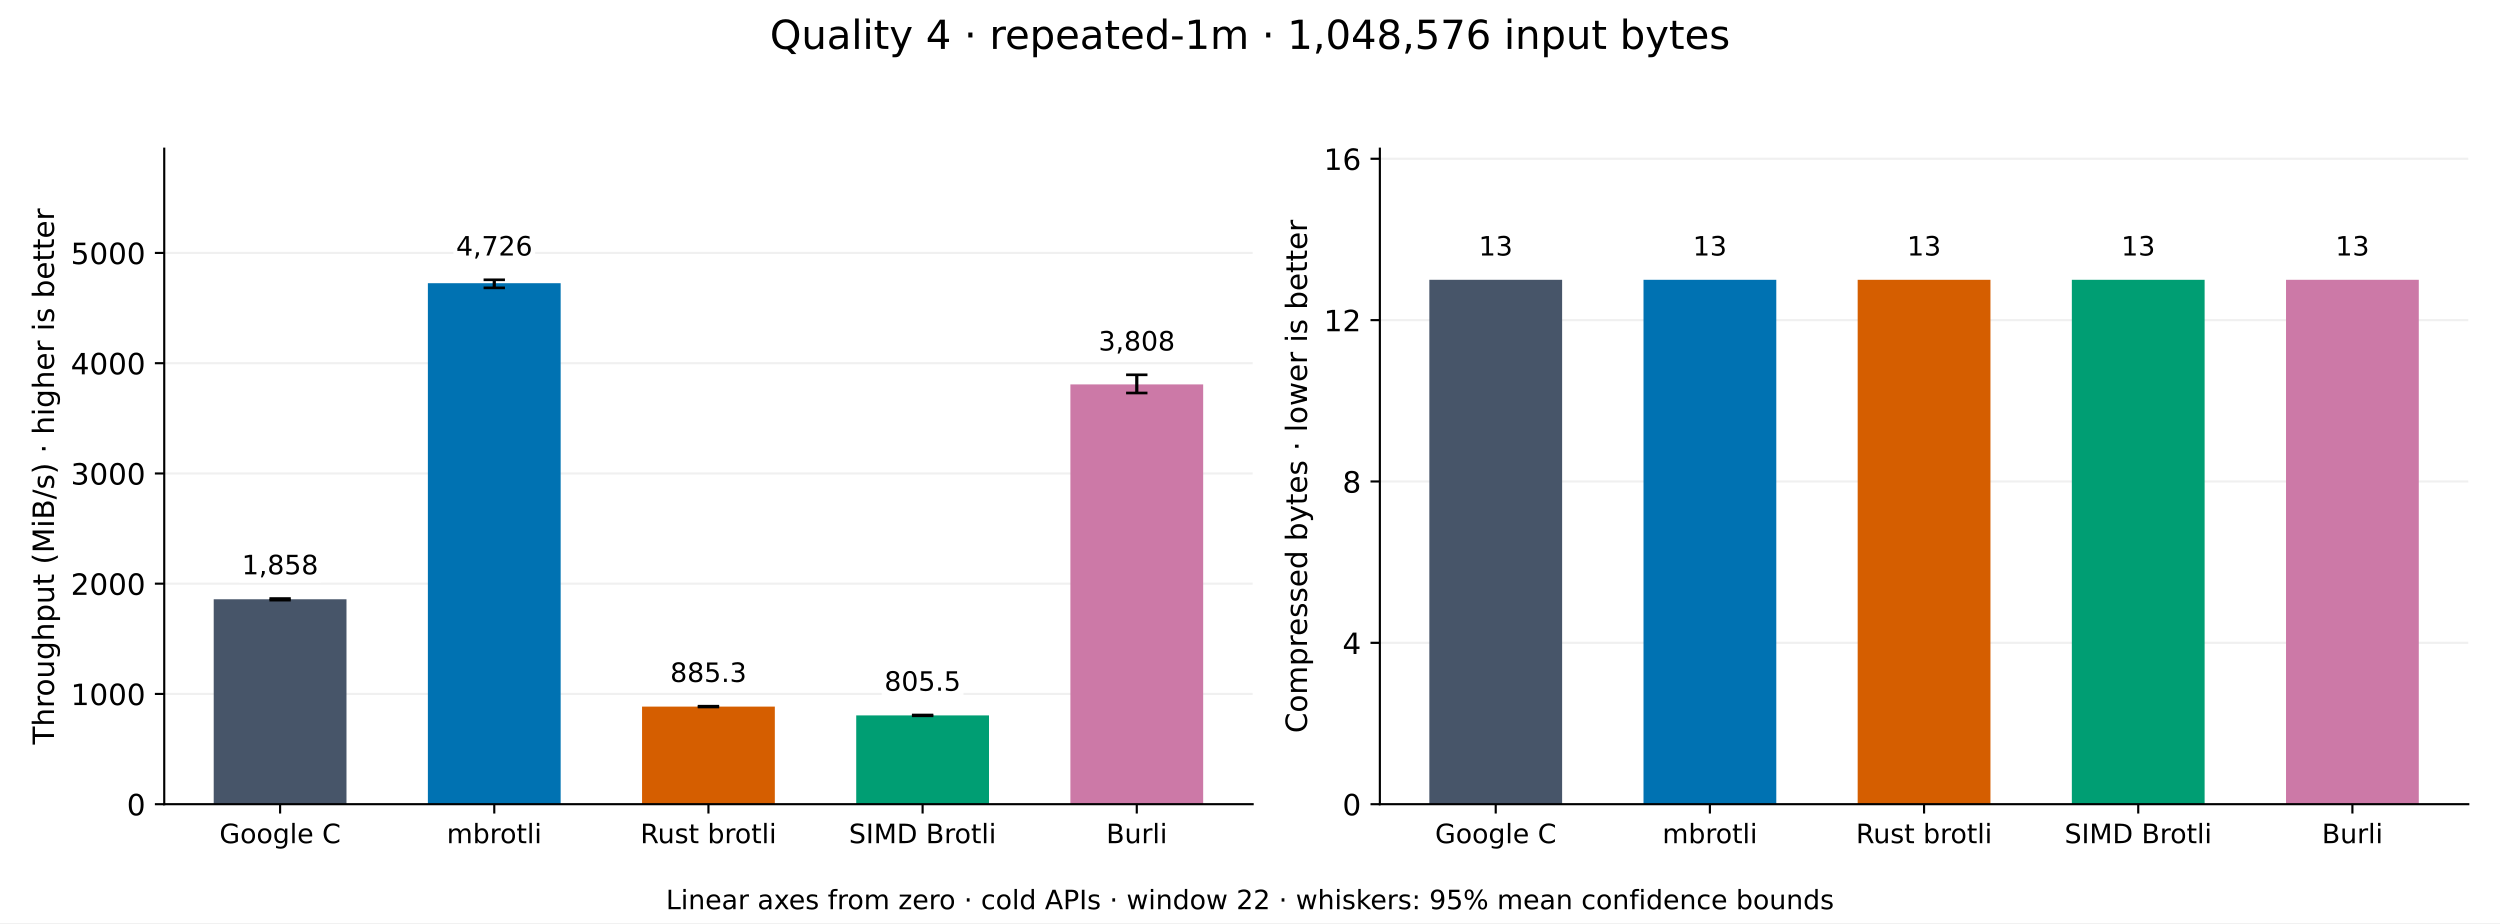
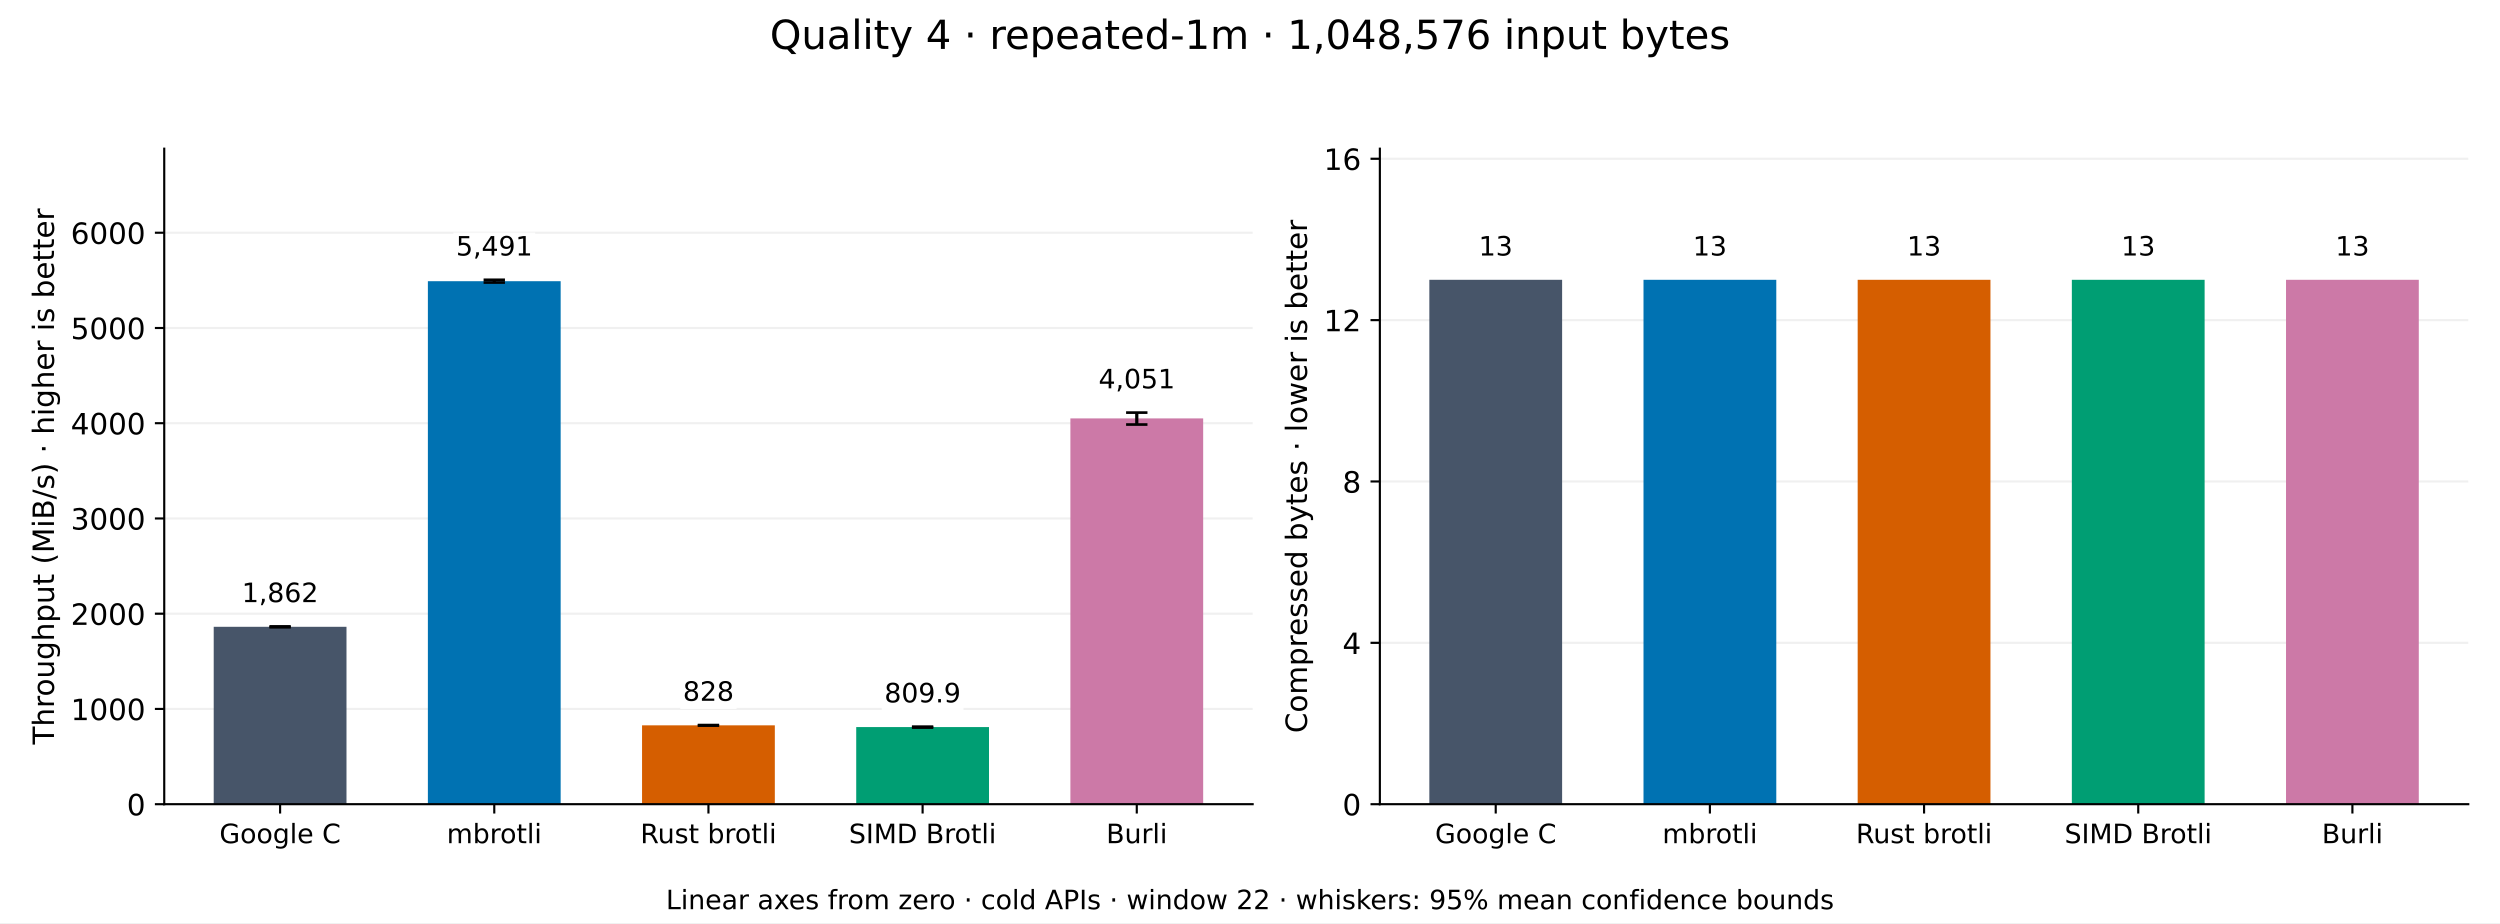
<svg xmlns="http://www.w3.org/2000/svg" xmlns:xlink="http://www.w3.org/1999/xlink" width="936pt" height="345.6pt" viewBox="0 0 936 345.6" version="1.1">
  <defs>
    <style type="text/css">*{stroke-linejoin: round; stroke-linecap: butt}</style>
  </defs>
  <g id="figure_1">
    <g id="patch_1">
      <path d="M 0 345.6 L 936 345.6 L 936 0 L 0 0 z " style="fill: #ffffff" />
    </g>
    <g id="axes_1">
      <g id="patch_2">
        <path d="M 61.49 301.088 L 468.99 301.088 L 468.99 55.666 L 61.49 55.666 z " style="fill: #ffffff" />
      </g>
      <g id="matplotlib.axis_1">
        <g id="xtick_1">
          <g id="line2d_1">
            <defs>
              <path id="m3d63aaa0ea" d="M 0 0 L 0 3.5 " style="stroke: #000000; stroke-width: 0.8" />
            </defs>
            <g>
              <use xlink:href="#m3d63aaa0ea" x="104.87" y="301.088" style="stroke: #000000; stroke-width: 0.8" />
            </g>
          </g>
          <g id="text_1">
            <text style="font-size: 10px; font-family: 'DejaVu Sans', 'Bitstream Vera Sans', 'Computer Modern Sans Serif', 'Lucida Grande', 'Verdana', 'Geneva', 'Lucid', 'Arial', 'Helvetica', 'Avant Garde', sans-serif; text-anchor: middle" x="104.87" y="315.686" transform="rotate(-0 104.8701 315.6864)">Google C</text>
          </g>
        </g>
        <g id="xtick_2">
          <g id="line2d_2">
            <g>
              <use xlink:href="#m3d63aaa0ea" x="185.055" y="301.088" style="stroke: #000000; stroke-width: 0.8" />
            </g>
          </g>
          <g id="text_2">
            <text style="font-size: 10px; font-family: 'DejaVu Sans', 'Bitstream Vera Sans', 'Computer Modern Sans Serif', 'Lucida Grande', 'Verdana', 'Geneva', 'Lucid', 'Arial', 'Helvetica', 'Avant Garde', sans-serif; text-anchor: middle" x="185.055" y="315.686" transform="rotate(-0 185.055 315.6864)">mbrotli</text>
          </g>
        </g>
        <g id="xtick_3">
          <g id="line2d_3">
            <g>
              <use xlink:href="#m3d63aaa0ea" x="265.24" y="301.088" style="stroke: #000000; stroke-width: 0.8" />
            </g>
          </g>
          <g id="text_3">
            <text style="font-size: 10px; font-family: 'DejaVu Sans', 'Bitstream Vera Sans', 'Computer Modern Sans Serif', 'Lucida Grande', 'Verdana', 'Geneva', 'Lucid', 'Arial', 'Helvetica', 'Avant Garde', sans-serif; text-anchor: middle" x="265.24" y="315.686" transform="rotate(-0 265.24 315.6864)">Rust brotli</text>
          </g>
        </g>
        <g id="xtick_4">
          <g id="line2d_4">
            <g>
              <use xlink:href="#m3d63aaa0ea" x="345.425" y="301.088" style="stroke: #000000; stroke-width: 0.8" />
            </g>
          </g>
          <g id="text_4">
            <text style="font-size: 10px; font-family: 'DejaVu Sans', 'Bitstream Vera Sans', 'Computer Modern Sans Serif', 'Lucida Grande', 'Verdana', 'Geneva', 'Lucid', 'Arial', 'Helvetica', 'Avant Garde', sans-serif; text-anchor: middle" x="345.425" y="315.686" transform="rotate(-0 345.425 315.6864)">SIMD Brotli</text>
          </g>
        </g>
        <g id="xtick_5">
          <g id="line2d_5">
            <g>
              <use xlink:href="#m3d63aaa0ea" x="425.61" y="301.088" style="stroke: #000000; stroke-width: 0.8" />
            </g>
          </g>
          <g id="text_5">
            <text style="font-size: 10px; font-family: 'DejaVu Sans', 'Bitstream Vera Sans', 'Computer Modern Sans Serif', 'Lucida Grande', 'Verdana', 'Geneva', 'Lucid', 'Arial', 'Helvetica', 'Avant Garde', sans-serif; text-anchor: middle" x="425.61" y="315.686" transform="rotate(-0 425.6099 315.6864)">Burli</text>
          </g>
        </g>
      </g>
      <g id="matplotlib.axis_2">
        <g id="ytick_1">
          <g id="line2d_6">
            <path d="M 61.49 301.088 L 468.99 301.088 " clip-path="url(#p4197ad3526)" style="fill: none; stroke: #b0b0b0; stroke-opacity: 0.18; stroke-width: 0.8; stroke-linecap: square" />
          </g>
          <g id="line2d_7">
            <defs>
              <path id="mb6c034703b" d="M 0 0 L -3.5 0 " style="stroke: #000000; stroke-width: 0.8" />
            </defs>
            <g>
              <use xlink:href="#mb6c034703b" x="61.49" y="301.088" style="stroke: #000000; stroke-width: 0.8" />
            </g>
          </g>
          <g id="text_6">
            <text style="font-size: 11px; font-family: 'DejaVu Sans', 'Bitstream Vera Sans', 'Computer Modern Sans Serif', 'Lucida Grande', 'Verdana', 'Geneva', 'Lucid', 'Arial', 'Helvetica', 'Avant Garde', sans-serif; text-anchor: end" x="54.49" y="305.267" transform="rotate(-0 54.49 305.2671)">0</text>
          </g>
        </g>
        <g id="ytick_2">
          <g id="line2d_8">
-             <path d="M 61.49 259.811 L 468.99 259.811 " clip-path="url(#p4197ad3526)" style="fill: none; stroke: #b0b0b0; stroke-opacity: 0.18; stroke-width: 0.8; stroke-linecap: square" />
+             <path d="M 61.49 265.429 L 468.99 265.429 " clip-path="url(#p4197ad3526)" style="fill: none; stroke: #b0b0b0; stroke-opacity: 0.18; stroke-width: 0.8; stroke-linecap: square" />
          </g>
          <g id="line2d_9">
            <g>
-               <use xlink:href="#mb6c034703b" x="61.49" y="259.811" style="stroke: #000000; stroke-width: 0.8" />
+               <use xlink:href="#mb6c034703b" x="61.49" y="265.429" style="stroke: #000000; stroke-width: 0.8" />
            </g>
          </g>
          <g id="text_7">
-             <text style="font-size: 11px; font-family: 'DejaVu Sans', 'Bitstream Vera Sans', 'Computer Modern Sans Serif', 'Lucida Grande', 'Verdana', 'Geneva', 'Lucid', 'Arial', 'Helvetica', 'Avant Garde', sans-serif; text-anchor: end" x="54.49" y="263.99" transform="rotate(-0 54.49 263.9903)">1000</text>
+             <text style="font-size: 11px; font-family: 'DejaVu Sans', 'Bitstream Vera Sans', 'Computer Modern Sans Serif', 'Lucida Grande', 'Verdana', 'Geneva', 'Lucid', 'Arial', 'Helvetica', 'Avant Garde', sans-serif; text-anchor: end" x="54.49" y="269.609" transform="rotate(-0 54.49 269.6085)">1000</text>
          </g>
        </g>
        <g id="ytick_3">
          <g id="line2d_10">
-             <path d="M 61.49 218.534 L 468.99 218.534 " clip-path="url(#p4197ad3526)" style="fill: none; stroke: #b0b0b0; stroke-opacity: 0.18; stroke-width: 0.8; stroke-linecap: square" />
+             <path d="M 61.49 229.771 L 468.99 229.771 " clip-path="url(#p4197ad3526)" style="fill: none; stroke: #b0b0b0; stroke-opacity: 0.18; stroke-width: 0.8; stroke-linecap: square" />
          </g>
          <g id="line2d_11">
            <g>
-               <use xlink:href="#mb6c034703b" x="61.49" y="218.534" style="stroke: #000000; stroke-width: 0.8" />
+               <use xlink:href="#mb6c034703b" x="61.49" y="229.771" style="stroke: #000000; stroke-width: 0.8" />
            </g>
          </g>
          <g id="text_8">
-             <text style="font-size: 11px; font-family: 'DejaVu Sans', 'Bitstream Vera Sans', 'Computer Modern Sans Serif', 'Lucida Grande', 'Verdana', 'Geneva', 'Lucid', 'Arial', 'Helvetica', 'Avant Garde', sans-serif; text-anchor: end" x="54.49" y="222.713" transform="rotate(-0 54.49 222.7134)">2000</text>
+             <text style="font-size: 11px; font-family: 'DejaVu Sans', 'Bitstream Vera Sans', 'Computer Modern Sans Serif', 'Lucida Grande', 'Verdana', 'Geneva', 'Lucid', 'Arial', 'Helvetica', 'Avant Garde', sans-serif; text-anchor: end" x="54.49" y="233.95" transform="rotate(-0 54.49 233.9499)">2000</text>
          </g>
        </g>
        <g id="ytick_4">
          <g id="line2d_12">
-             <path d="M 61.49 177.257 L 468.99 177.257 " clip-path="url(#p4197ad3526)" style="fill: none; stroke: #b0b0b0; stroke-opacity: 0.18; stroke-width: 0.8; stroke-linecap: square" />
+             <path d="M 61.49 194.112 L 468.99 194.112 " clip-path="url(#p4197ad3526)" style="fill: none; stroke: #b0b0b0; stroke-opacity: 0.18; stroke-width: 0.8; stroke-linecap: square" />
          </g>
          <g id="line2d_13">
            <g>
-               <use xlink:href="#mb6c034703b" x="61.49" y="177.257" style="stroke: #000000; stroke-width: 0.8" />
+               <use xlink:href="#mb6c034703b" x="61.49" y="194.112" style="stroke: #000000; stroke-width: 0.8" />
            </g>
          </g>
          <g id="text_9">
-             <text style="font-size: 11px; font-family: 'DejaVu Sans', 'Bitstream Vera Sans', 'Computer Modern Sans Serif', 'Lucida Grande', 'Verdana', 'Geneva', 'Lucid', 'Arial', 'Helvetica', 'Avant Garde', sans-serif; text-anchor: end" x="54.49" y="181.437" transform="rotate(-0 54.49 181.4365)">3000</text>
+             <text style="font-size: 11px; font-family: 'DejaVu Sans', 'Bitstream Vera Sans', 'Computer Modern Sans Serif', 'Lucida Grande', 'Verdana', 'Geneva', 'Lucid', 'Arial', 'Helvetica', 'Avant Garde', sans-serif; text-anchor: end" x="54.49" y="198.291" transform="rotate(-0 54.49 198.2912)">3000</text>
          </g>
        </g>
        <g id="ytick_5">
          <g id="line2d_14">
-             <path d="M 61.49 135.98 L 468.99 135.98 " clip-path="url(#p4197ad3526)" style="fill: none; stroke: #b0b0b0; stroke-opacity: 0.18; stroke-width: 0.8; stroke-linecap: square" />
+             <path d="M 61.49 158.453 L 468.99 158.453 " clip-path="url(#p4197ad3526)" style="fill: none; stroke: #b0b0b0; stroke-opacity: 0.18; stroke-width: 0.8; stroke-linecap: square" />
          </g>
          <g id="line2d_15">
            <g>
-               <use xlink:href="#mb6c034703b" x="61.49" y="135.98" style="stroke: #000000; stroke-width: 0.8" />
+               <use xlink:href="#mb6c034703b" x="61.49" y="158.453" style="stroke: #000000; stroke-width: 0.8" />
            </g>
          </g>
          <g id="text_10">
-             <text style="font-size: 11px; font-family: 'DejaVu Sans', 'Bitstream Vera Sans', 'Computer Modern Sans Serif', 'Lucida Grande', 'Verdana', 'Geneva', 'Lucid', 'Arial', 'Helvetica', 'Avant Garde', sans-serif; text-anchor: end" x="54.49" y="140.16" transform="rotate(-0 54.49 140.1596)">4000</text>
+             <text style="font-size: 11px; font-family: 'DejaVu Sans', 'Bitstream Vera Sans', 'Computer Modern Sans Serif', 'Lucida Grande', 'Verdana', 'Geneva', 'Lucid', 'Arial', 'Helvetica', 'Avant Garde', sans-serif; text-anchor: end" x="54.49" y="162.633" transform="rotate(-0 54.49 162.6326)">4000</text>
          </g>
        </g>
        <g id="ytick_6">
          <g id="line2d_16">
-             <path d="M 61.49 94.704 L 468.99 94.704 " clip-path="url(#p4197ad3526)" style="fill: none; stroke: #b0b0b0; stroke-opacity: 0.18; stroke-width: 0.8; stroke-linecap: square" />
+             <path d="M 61.49 122.795 L 468.99 122.795 " clip-path="url(#p4197ad3526)" style="fill: none; stroke: #b0b0b0; stroke-opacity: 0.18; stroke-width: 0.8; stroke-linecap: square" />
          </g>
          <g id="line2d_17">
            <g>
-               <use xlink:href="#mb6c034703b" x="61.49" y="94.704" style="stroke: #000000; stroke-width: 0.8" />
+               <use xlink:href="#mb6c034703b" x="61.49" y="122.795" style="stroke: #000000; stroke-width: 0.8" />
            </g>
          </g>
          <g id="text_11">
-             <text style="font-size: 11px; font-family: 'DejaVu Sans', 'Bitstream Vera Sans', 'Computer Modern Sans Serif', 'Lucida Grande', 'Verdana', 'Geneva', 'Lucid', 'Arial', 'Helvetica', 'Avant Garde', sans-serif; text-anchor: end" x="54.49" y="98.883" transform="rotate(-0 54.49 98.88276)">5000</text>
-           </g>
-         </g>
-         <g id="text_12">
+             <text style="font-size: 11px; font-family: 'DejaVu Sans', 'Bitstream Vera Sans', 'Computer Modern Sans Serif', 'Lucida Grande', 'Verdana', 'Geneva', 'Lucid', 'Arial', 'Helvetica', 'Avant Garde', sans-serif; text-anchor: end" x="54.49" y="126.974" transform="rotate(-0 54.49 126.974)">5000</text>
+           </g>
+         </g>
+         <g id="ytick_7">
+           <g id="line2d_18">
+             <path d="M 61.49 87.136 L 468.99 87.136 " clip-path="url(#p4197ad3526)" style="fill: none; stroke: #b0b0b0; stroke-opacity: 0.18; stroke-width: 0.8; stroke-linecap: square" />
+           </g>
+           <g id="line2d_19">
+             <g>
+               <use xlink:href="#mb6c034703b" x="61.49" y="87.136" style="stroke: #000000; stroke-width: 0.8" />
+             </g>
+           </g>
+           <g id="text_12">
+             <text style="font-size: 11px; font-family: 'DejaVu Sans', 'Bitstream Vera Sans', 'Computer Modern Sans Serif', 'Lucida Grande', 'Verdana', 'Geneva', 'Lucid', 'Arial', 'Helvetica', 'Avant Garde', sans-serif; text-anchor: end" x="54.49" y="91.315" transform="rotate(-0 54.49 91.31533)">6000</text>
+           </g>
+         </g>
+         <g id="text_13">
          <text style="font-size: 11px; font-family: 'DejaVu Sans', 'Bitstream Vera Sans', 'Computer Modern Sans Serif', 'Lucida Grande', 'Verdana', 'Geneva', 'Lucid', 'Arial', 'Helvetica', 'Avant Garde', sans-serif; text-anchor: middle" x="20.207" y="178.377" transform="rotate(-90 20.20734 178.377)">Throughput (MiB/s) · higher is better</text>
        </g>
      </g>
      <g id="patch_3">
-         <path d="M 80.013 301.088 L 129.727 301.088 L 129.727 224.376 L 80.013 224.376 z " clip-path="url(#p4197ad3526)" style="fill: #475569" />
+         <path d="M 80.013 301.088 L 129.727 301.088 L 129.727 234.675 L 80.013 234.675 z " clip-path="url(#p4197ad3526)" style="fill: #475569" />
      </g>
      <g id="patch_4">
-         <path d="M 160.198 301.088 L 209.912 301.088 L 209.912 106.02 L 160.198 106.02 z " clip-path="url(#p4197ad3526)" style="fill: #0072b2" />
+         <path d="M 160.198 301.088 L 209.912 301.088 L 209.912 105.28 L 160.198 105.28 z " clip-path="url(#p4197ad3526)" style="fill: #0072b2" />
      </g>
      <g id="patch_5">
-         <path d="M 240.383 301.088 L 290.097 301.088 L 290.097 264.548 L 240.383 264.548 z " clip-path="url(#p4197ad3526)" style="fill: #d55e00" />
+         <path d="M 240.383 301.088 L 290.097 301.088 L 290.097 271.562 L 240.383 271.562 z " clip-path="url(#p4197ad3526)" style="fill: #d55e00" />
      </g>
      <g id="patch_6">
-         <path d="M 320.568 301.088 L 370.282 301.088 L 370.282 267.838 L 320.568 267.838 z " clip-path="url(#p4197ad3526)" style="fill: #009e73" />
+         <path d="M 320.568 301.088 L 370.282 301.088 L 370.282 272.208 L 320.568 272.208 z " clip-path="url(#p4197ad3526)" style="fill: #009e73" />
      </g>
      <g id="patch_7">
-         <path d="M 400.753 301.088 L 450.467 301.088 L 450.467 143.912 L 400.753 143.912 z " clip-path="url(#p4197ad3526)" style="fill: #cc79a7" />
+         <path d="M 400.753 301.088 L 450.467 301.088 L 450.467 156.641 L 400.753 156.641 z " clip-path="url(#p4197ad3526)" style="fill: #cc79a7" />
      </g>
      <g id="LineCollection_1">
-         <path d="M 104.87 224.687 L 104.87 224.1 " clip-path="url(#p4197ad3526)" style="fill: none; stroke: #000000; stroke-width: 1.2" />
-         <path d="M 185.055 107.774 L 185.055 104.75 " clip-path="url(#p4197ad3526)" style="fill: none; stroke: #000000; stroke-width: 1.2" />
-         <path d="M 265.24 264.707 L 265.24 264.405 " clip-path="url(#p4197ad3526)" style="fill: none; stroke: #000000; stroke-width: 1.2" />
-         <path d="M 345.425 267.987 L 345.425 267.698 " clip-path="url(#p4197ad3526)" style="fill: none; stroke: #000000; stroke-width: 1.2" />
-         <path d="M 425.61 147.131 L 425.61 140.314 " clip-path="url(#p4197ad3526)" style="fill: none; stroke: #000000; stroke-width: 1.2" />
-       </g>
-       <g id="line2d_18">
+         <path d="M 104.87 234.838 L 104.87 234.516 " clip-path="url(#p4197ad3526)" style="fill: none; stroke: #000000; stroke-width: 1.2" />
+         <path d="M 185.055 105.77 L 185.055 104.75 " clip-path="url(#p4197ad3526)" style="fill: none; stroke: #000000; stroke-width: 1.2" />
+         <path d="M 265.24 271.655 L 265.24 271.459 " clip-path="url(#p4197ad3526)" style="fill: none; stroke: #000000; stroke-width: 1.2" />
+         <path d="M 345.425 272.406 L 345.425 272.057 " clip-path="url(#p4197ad3526)" style="fill: none; stroke: #000000; stroke-width: 1.2" />
+         <path d="M 425.61 158.951 L 425.61 154.484 " clip-path="url(#p4197ad3526)" style="fill: none; stroke: #000000; stroke-width: 1.2" />
+       </g>
+       <g id="line2d_20">
        <defs>
          <path id="ma4d3aa00d3" d="M 4 0 L -4 -0 " style="stroke: #000000" />
        </defs>
        <g clip-path="url(#p4197ad3526)">
-           <use xlink:href="#ma4d3aa00d3" x="104.87" y="224.687" style="fill: #1f77b4; stroke: #000000" />
-           <use xlink:href="#ma4d3aa00d3" x="185.055" y="107.774" style="fill: #1f77b4; stroke: #000000" />
-           <use xlink:href="#ma4d3aa00d3" x="265.24" y="264.707" style="fill: #1f77b4; stroke: #000000" />
-           <use xlink:href="#ma4d3aa00d3" x="345.425" y="267.987" style="fill: #1f77b4; stroke: #000000" />
-           <use xlink:href="#ma4d3aa00d3" x="425.61" y="147.131" style="fill: #1f77b4; stroke: #000000" />
-         </g>
-       </g>
-       <g id="line2d_19">
+           <use xlink:href="#ma4d3aa00d3" x="104.87" y="234.838" style="fill: #1f77b4; stroke: #000000" />
+           <use xlink:href="#ma4d3aa00d3" x="185.055" y="105.77" style="fill: #1f77b4; stroke: #000000" />
+           <use xlink:href="#ma4d3aa00d3" x="265.24" y="271.655" style="fill: #1f77b4; stroke: #000000" />
+           <use xlink:href="#ma4d3aa00d3" x="345.425" y="272.406" style="fill: #1f77b4; stroke: #000000" />
+           <use xlink:href="#ma4d3aa00d3" x="425.61" y="158.951" style="fill: #1f77b4; stroke: #000000" />
+         </g>
+       </g>
+       <g id="line2d_21">
        <g clip-path="url(#p4197ad3526)">
-           <use xlink:href="#ma4d3aa00d3" x="104.87" y="224.1" style="fill: #1f77b4; stroke: #000000" />
+           <use xlink:href="#ma4d3aa00d3" x="104.87" y="234.516" style="fill: #1f77b4; stroke: #000000" />
          <use xlink:href="#ma4d3aa00d3" x="185.055" y="104.75" style="fill: #1f77b4; stroke: #000000" />
-           <use xlink:href="#ma4d3aa00d3" x="265.24" y="264.405" style="fill: #1f77b4; stroke: #000000" />
-           <use xlink:href="#ma4d3aa00d3" x="345.425" y="267.698" style="fill: #1f77b4; stroke: #000000" />
-           <use xlink:href="#ma4d3aa00d3" x="425.61" y="140.314" style="fill: #1f77b4; stroke: #000000" />
+           <use xlink:href="#ma4d3aa00d3" x="265.24" y="271.459" style="fill: #1f77b4; stroke: #000000" />
+           <use xlink:href="#ma4d3aa00d3" x="345.425" y="272.057" style="fill: #1f77b4; stroke: #000000" />
+           <use xlink:href="#ma4d3aa00d3" x="425.61" y="154.484" style="fill: #1f77b4; stroke: #000000" />
        </g>
      </g>
      <g id="patch_8">
        <path d="M 61.49 301.088 L 61.49 55.666 " style="fill: none; stroke: #000000; stroke-width: 0.8; stroke-linejoin: miter; stroke-linecap: square" />
      </g>
      <g id="patch_9">
        <path d="M 61.49 301.088 L 468.99 301.088 " style="fill: none; stroke: #000000; stroke-width: 0.8; stroke-linejoin: miter; stroke-linecap: square" />
      </g>
-       <g id="text_13">
+       <g id="text_14">
        <g id="patch_10">
-           <path d="M 89.556 218.1 L 120.184 218.1 L 120.184 206.422 L 89.556 206.422 z " style="fill: #ffffff; opacity: 0.9" />
-         </g>
-         <text style="font-size: 10px; font-family: 'DejaVu Sans', 'Bitstream Vera Sans', 'Computer Modern Sans Serif', 'Lucida Grande', 'Verdana', 'Geneva', 'Lucid', 'Arial', 'Helvetica', 'Avant Garde', sans-serif; text-anchor: middle" x="104.87" y="215.02" transform="rotate(-0 104.8701 215.0202)">1,858</text>
-       </g>
-       <g id="text_14">
+           <path d="M 89.556 228.516 L 120.184 228.516 L 120.184 216.838 L 89.556 216.838 z " style="fill: #ffffff; opacity: 0.9" />
+         </g>
+         <text style="font-size: 10px; font-family: 'DejaVu Sans', 'Bitstream Vera Sans', 'Computer Modern Sans Serif', 'Lucida Grande', 'Verdana', 'Geneva', 'Lucid', 'Arial', 'Helvetica', 'Avant Garde', sans-serif; text-anchor: middle" x="104.87" y="225.436" transform="rotate(-0 104.8701 225.4361)">1,862</text>
+       </g>
+       <g id="text_15">
        <g id="patch_11">
          <path d="M 169.741 98.75 L 200.369 98.75 L 200.369 87.072 L 169.741 87.072 z " style="fill: #ffffff; opacity: 0.9" />
        </g>
-         <text style="font-size: 10px; font-family: 'DejaVu Sans', 'Bitstream Vera Sans', 'Computer Modern Sans Serif', 'Lucida Grande', 'Verdana', 'Geneva', 'Lucid', 'Arial', 'Helvetica', 'Avant Garde', sans-serif; text-anchor: middle" x="185.055" y="95.671" transform="rotate(-0 185.055 95.67069)">4,726</text>
-       </g>
-       <g id="text_15">
+         <text style="font-size: 10px; font-family: 'DejaVu Sans', 'Bitstream Vera Sans', 'Computer Modern Sans Serif', 'Lucida Grande', 'Verdana', 'Geneva', 'Lucid', 'Arial', 'Helvetica', 'Avant Garde', sans-serif; text-anchor: middle" x="185.055" y="95.671" transform="rotate(-0 185.055 95.67069)">5,491</text>
+       </g>
+       <g id="text_16">
        <g id="patch_12">
-           <path d="M 249.926 258.405 L 280.554 258.405 L 280.554 246.727 L 249.926 246.727 z " style="fill: #ffffff; opacity: 0.9" />
-         </g>
-         <text style="font-size: 10px; font-family: 'DejaVu Sans', 'Bitstream Vera Sans', 'Computer Modern Sans Serif', 'Lucida Grande', 'Verdana', 'Geneva', 'Lucid', 'Arial', 'Helvetica', 'Avant Garde', sans-serif; text-anchor: middle" x="265.24" y="255.325" transform="rotate(-0 265.24 255.3251)">885.3</text>
-       </g>
-       <g id="text_16">
+           <path d="M 254.696 265.459 L 275.784 265.459 L 275.784 253.781 L 254.696 253.781 z " style="fill: #ffffff; opacity: 0.9" />
+         </g>
+         <text style="font-size: 10px; font-family: 'DejaVu Sans', 'Bitstream Vera Sans', 'Computer Modern Sans Serif', 'Lucida Grande', 'Verdana', 'Geneva', 'Lucid', 'Arial', 'Helvetica', 'Avant Garde', sans-serif; text-anchor: middle" x="265.24" y="262.38" transform="rotate(-0 265.24 262.3795)">828</text>
+       </g>
+       <g id="text_17">
        <g id="patch_13">
-           <path d="M 330.111 261.698 L 360.739 261.698 L 360.739 250.02 L 330.111 250.02 z " style="fill: #ffffff; opacity: 0.9" />
-         </g>
-         <text style="font-size: 10px; font-family: 'DejaVu Sans', 'Bitstream Vera Sans', 'Computer Modern Sans Serif', 'Lucida Grande', 'Verdana', 'Geneva', 'Lucid', 'Arial', 'Helvetica', 'Avant Garde', sans-serif; text-anchor: middle" x="345.425" y="258.618" transform="rotate(-0 345.425 258.618)">805.5</text>
-       </g>
-       <g id="text_17">
+           <path d="M 330.111 266.057 L 360.739 266.057 L 360.739 254.379 L 330.111 254.379 z " style="fill: #ffffff; opacity: 0.9" />
+         </g>
+         <text style="font-size: 10px; font-family: 'DejaVu Sans', 'Bitstream Vera Sans', 'Computer Modern Sans Serif', 'Lucida Grande', 'Verdana', 'Geneva', 'Lucid', 'Arial', 'Helvetica', 'Avant Garde', sans-serif; text-anchor: middle" x="345.425" y="262.977" transform="rotate(-0 345.425 262.9773)">809.9</text>
+       </g>
+       <g id="text_18">
        <g id="patch_14">
-           <path d="M 410.296 134.314 L 440.924 134.314 L 440.924 122.636 L 410.296 122.636 z " style="fill: #ffffff; opacity: 0.9" />
-         </g>
-         <text style="font-size: 10px; font-family: 'DejaVu Sans', 'Bitstream Vera Sans', 'Computer Modern Sans Serif', 'Lucida Grande', 'Verdana', 'Geneva', 'Lucid', 'Arial', 'Helvetica', 'Avant Garde', sans-serif; text-anchor: middle" x="425.61" y="131.235" transform="rotate(-0 425.6099 131.2346)">3,808</text>
+           <path d="M 410.296 148.484 L 440.924 148.484 L 440.924 136.806 L 410.296 136.806 z " style="fill: #ffffff; opacity: 0.9" />
+         </g>
+         <text style="font-size: 10px; font-family: 'DejaVu Sans', 'Bitstream Vera Sans', 'Computer Modern Sans Serif', 'Lucida Grande', 'Verdana', 'Geneva', 'Lucid', 'Arial', 'Helvetica', 'Avant Garde', sans-serif; text-anchor: middle" x="425.61" y="145.405" transform="rotate(-0 425.6099 145.4048)">4,051</text>
      </g>
    </g>
    <g id="axes_2">
      <g id="patch_15">
        <path d="M 516.62 301.088 L 924.12 301.088 L 924.12 55.666 L 516.62 55.666 z " style="fill: #ffffff" />
      </g>
      <g id="matplotlib.axis_3">
        <g id="xtick_6">
-           <g id="line2d_20">
+           <g id="line2d_22">
            <g>
              <use xlink:href="#m3d63aaa0ea" x="560" y="301.088" style="stroke: #000000; stroke-width: 0.8" />
            </g>
          </g>
-           <g id="text_18">
+           <g id="text_19">
            <text style="font-size: 10px; font-family: 'DejaVu Sans', 'Bitstream Vera Sans', 'Computer Modern Sans Serif', 'Lucida Grande', 'Verdana', 'Geneva', 'Lucid', 'Arial', 'Helvetica', 'Avant Garde', sans-serif; text-anchor: middle" x="560" y="315.686" transform="rotate(-0 560.0001 315.6864)">Google C</text>
          </g>
        </g>
        <g id="xtick_7">
-           <g id="line2d_21">
+           <g id="line2d_23">
            <g>
              <use xlink:href="#m3d63aaa0ea" x="640.185" y="301.088" style="stroke: #000000; stroke-width: 0.8" />
            </g>
          </g>
-           <g id="text_19">
+           <g id="text_20">
            <text style="font-size: 10px; font-family: 'DejaVu Sans', 'Bitstream Vera Sans', 'Computer Modern Sans Serif', 'Lucida Grande', 'Verdana', 'Geneva', 'Lucid', 'Arial', 'Helvetica', 'Avant Garde', sans-serif; text-anchor: middle" x="640.185" y="315.686" transform="rotate(-0 640.185 315.6864)">mbrotli</text>
          </g>
        </g>
        <g id="xtick_8">
-           <g id="line2d_22">
+           <g id="line2d_24">
            <g>
              <use xlink:href="#m3d63aaa0ea" x="720.37" y="301.088" style="stroke: #000000; stroke-width: 0.8" />
            </g>
          </g>
-           <g id="text_20">
+           <g id="text_21">
            <text style="font-size: 10px; font-family: 'DejaVu Sans', 'Bitstream Vera Sans', 'Computer Modern Sans Serif', 'Lucida Grande', 'Verdana', 'Geneva', 'Lucid', 'Arial', 'Helvetica', 'Avant Garde', sans-serif; text-anchor: middle" x="720.37" y="315.686" transform="rotate(-0 720.37 315.6864)">Rust brotli</text>
          </g>
        </g>
        <g id="xtick_9">
-           <g id="line2d_23">
+           <g id="line2d_25">
            <g>
              <use xlink:href="#m3d63aaa0ea" x="800.555" y="301.088" style="stroke: #000000; stroke-width: 0.8" />
            </g>
          </g>
-           <g id="text_21">
+           <g id="text_22">
            <text style="font-size: 10px; font-family: 'DejaVu Sans', 'Bitstream Vera Sans', 'Computer Modern Sans Serif', 'Lucida Grande', 'Verdana', 'Geneva', 'Lucid', 'Arial', 'Helvetica', 'Avant Garde', sans-serif; text-anchor: middle" x="800.555" y="315.686" transform="rotate(-0 800.555 315.6864)">SIMD Brotli</text>
          </g>
        </g>
        <g id="xtick_10">
-           <g id="line2d_24">
+           <g id="line2d_26">
            <g>
              <use xlink:href="#m3d63aaa0ea" x="880.74" y="301.088" style="stroke: #000000; stroke-width: 0.8" />
            </g>
          </g>
-           <g id="text_22">
+           <g id="text_23">
            <text style="font-size: 10px; font-family: 'DejaVu Sans', 'Bitstream Vera Sans', 'Computer Modern Sans Serif', 'Lucida Grande', 'Verdana', 'Geneva', 'Lucid', 'Arial', 'Helvetica', 'Avant Garde', sans-serif; text-anchor: middle" x="880.74" y="315.686" transform="rotate(-0 880.7399 315.6864)">Burli</text>
          </g>
        </g>
      </g>
      <g id="matplotlib.axis_4">
-         <g id="ytick_7">
-           <g id="line2d_25">
-             <path d="M 516.62 301.088 L 924.12 301.088 " clip-path="url(#p87d790c929)" style="fill: none; stroke: #b0b0b0; stroke-opacity: 0.18; stroke-width: 0.8; stroke-linecap: square" />
-           </g>
-           <g id="line2d_26">
-             <g>
-               <use xlink:href="#mb6c034703b" x="516.62" y="301.088" style="stroke: #000000; stroke-width: 0.8" />
-             </g>
-           </g>
-           <g id="text_23">
-             <text style="font-size: 11px; font-family: 'DejaVu Sans', 'Bitstream Vera Sans', 'Computer Modern Sans Serif', 'Lucida Grande', 'Verdana', 'Geneva', 'Lucid', 'Arial', 'Helvetica', 'Avant Garde', sans-serif; text-anchor: end" x="509.62" y="305.267" transform="rotate(-0 509.62 305.2671)">0</text>
-           </g>
-         </g>
        <g id="ytick_8">
          <g id="line2d_27">
-             <path d="M 516.62 240.676 L 924.12 240.676 " clip-path="url(#p87d790c929)" style="fill: none; stroke: #b0b0b0; stroke-opacity: 0.18; stroke-width: 0.8; stroke-linecap: square" />
+             <path d="M 516.62 301.088 L 924.12 301.088 " clip-path="url(#p87d790c929)" style="fill: none; stroke: #b0b0b0; stroke-opacity: 0.18; stroke-width: 0.8; stroke-linecap: square" />
          </g>
          <g id="line2d_28">
            <g>
-               <use xlink:href="#mb6c034703b" x="516.62" y="240.676" style="stroke: #000000; stroke-width: 0.8" />
+               <use xlink:href="#mb6c034703b" x="516.62" y="301.088" style="stroke: #000000; stroke-width: 0.8" />
            </g>
          </g>
          <g id="text_24">
-             <text style="font-size: 11px; font-family: 'DejaVu Sans', 'Bitstream Vera Sans', 'Computer Modern Sans Serif', 'Lucida Grande', 'Verdana', 'Geneva', 'Lucid', 'Arial', 'Helvetica', 'Avant Garde', sans-serif; text-anchor: end" x="509.62" y="244.856" transform="rotate(-0 509.62 244.8556)">4</text>
+             <text style="font-size: 11px; font-family: 'DejaVu Sans', 'Bitstream Vera Sans', 'Computer Modern Sans Serif', 'Lucida Grande', 'Verdana', 'Geneva', 'Lucid', 'Arial', 'Helvetica', 'Avant Garde', sans-serif; text-anchor: end" x="509.62" y="305.267" transform="rotate(-0 509.62 305.2671)">0</text>
          </g>
        </g>
        <g id="ytick_9">
          <g id="line2d_29">
-             <path d="M 516.62 180.265 L 924.12 180.265 " clip-path="url(#p87d790c929)" style="fill: none; stroke: #b0b0b0; stroke-opacity: 0.18; stroke-width: 0.8; stroke-linecap: square" />
+             <path d="M 516.62 240.676 L 924.12 240.676 " clip-path="url(#p87d790c929)" style="fill: none; stroke: #b0b0b0; stroke-opacity: 0.18; stroke-width: 0.8; stroke-linecap: square" />
          </g>
          <g id="line2d_30">
            <g>
-               <use xlink:href="#mb6c034703b" x="516.62" y="180.265" style="stroke: #000000; stroke-width: 0.8" />
+               <use xlink:href="#mb6c034703b" x="516.62" y="240.676" style="stroke: #000000; stroke-width: 0.8" />
            </g>
          </g>
          <g id="text_25">
-             <text style="font-size: 11px; font-family: 'DejaVu Sans', 'Bitstream Vera Sans', 'Computer Modern Sans Serif', 'Lucida Grande', 'Verdana', 'Geneva', 'Lucid', 'Arial', 'Helvetica', 'Avant Garde', sans-serif; text-anchor: end" x="509.62" y="184.444" transform="rotate(-0 509.62 184.444)">8</text>
+             <text style="font-size: 11px; font-family: 'DejaVu Sans', 'Bitstream Vera Sans', 'Computer Modern Sans Serif', 'Lucida Grande', 'Verdana', 'Geneva', 'Lucid', 'Arial', 'Helvetica', 'Avant Garde', sans-serif; text-anchor: end" x="509.62" y="244.856" transform="rotate(-0 509.62 244.8556)">4</text>
          </g>
        </g>
        <g id="ytick_10">
          <g id="line2d_31">
-             <path d="M 516.62 119.853 L 924.12 119.853 " clip-path="url(#p87d790c929)" style="fill: none; stroke: #b0b0b0; stroke-opacity: 0.18; stroke-width: 0.8; stroke-linecap: square" />
+             <path d="M 516.62 180.265 L 924.12 180.265 " clip-path="url(#p87d790c929)" style="fill: none; stroke: #b0b0b0; stroke-opacity: 0.18; stroke-width: 0.8; stroke-linecap: square" />
          </g>
          <g id="line2d_32">
            <g>
-               <use xlink:href="#mb6c034703b" x="516.62" y="119.853" style="stroke: #000000; stroke-width: 0.8" />
+               <use xlink:href="#mb6c034703b" x="516.62" y="180.265" style="stroke: #000000; stroke-width: 0.8" />
            </g>
          </g>
          <g id="text_26">
-             <text style="font-size: 11px; font-family: 'DejaVu Sans', 'Bitstream Vera Sans', 'Computer Modern Sans Serif', 'Lucida Grande', 'Verdana', 'Geneva', 'Lucid', 'Arial', 'Helvetica', 'Avant Garde', sans-serif; text-anchor: end" x="509.62" y="124.032" transform="rotate(-0 509.62 124.0324)">12</text>
+             <text style="font-size: 11px; font-family: 'DejaVu Sans', 'Bitstream Vera Sans', 'Computer Modern Sans Serif', 'Lucida Grande', 'Verdana', 'Geneva', 'Lucid', 'Arial', 'Helvetica', 'Avant Garde', sans-serif; text-anchor: end" x="509.62" y="184.444" transform="rotate(-0 509.62 184.444)">8</text>
          </g>
        </g>
        <g id="ytick_11">
          <g id="line2d_33">
+             <path d="M 516.62 119.853 L 924.12 119.853 " clip-path="url(#p87d790c929)" style="fill: none; stroke: #b0b0b0; stroke-opacity: 0.18; stroke-width: 0.8; stroke-linecap: square" />
+           </g>
+           <g id="line2d_34">
+             <g>
+               <use xlink:href="#mb6c034703b" x="516.62" y="119.853" style="stroke: #000000; stroke-width: 0.8" />
+             </g>
+           </g>
+           <g id="text_27">
+             <text style="font-size: 11px; font-family: 'DejaVu Sans', 'Bitstream Vera Sans', 'Computer Modern Sans Serif', 'Lucida Grande', 'Verdana', 'Geneva', 'Lucid', 'Arial', 'Helvetica', 'Avant Garde', sans-serif; text-anchor: end" x="509.62" y="124.032" transform="rotate(-0 509.62 124.0324)">12</text>
+           </g>
+         </g>
+         <g id="ytick_12">
+           <g id="line2d_35">
            <path d="M 516.62 59.442 L 924.12 59.442 " clip-path="url(#p87d790c929)" style="fill: none; stroke: #b0b0b0; stroke-opacity: 0.18; stroke-width: 0.8; stroke-linecap: square" />
          </g>
-           <g id="line2d_34">
+           <g id="line2d_36">
            <g>
              <use xlink:href="#mb6c034703b" x="516.62" y="59.442" style="stroke: #000000; stroke-width: 0.8" />
            </g>
          </g>
-           <g id="text_27">
+           <g id="text_28">
            <text style="font-size: 11px; font-family: 'DejaVu Sans', 'Bitstream Vera Sans', 'Computer Modern Sans Serif', 'Lucida Grande', 'Verdana', 'Geneva', 'Lucid', 'Arial', 'Helvetica', 'Avant Garde', sans-serif; text-anchor: end" x="509.62" y="63.621" transform="rotate(-0 509.62 63.62083)">16</text>
          </g>
        </g>
-         <g id="text_28">
+         <g id="text_29">
          <text style="font-size: 11px; font-family: 'DejaVu Sans', 'Bitstream Vera Sans', 'Computer Modern Sans Serif', 'Lucida Grande', 'Verdana', 'Geneva', 'Lucid', 'Arial', 'Helvetica', 'Avant Garde', sans-serif; text-anchor: middle" x="489.335" y="178.377" transform="rotate(-90 489.3348 178.377)">Compressed bytes · lower is better</text>
        </g>
      </g>
      <g id="patch_16">
        <path d="M 535.143 301.088 L 584.857 301.088 L 584.857 104.75 L 535.143 104.75 z " clip-path="url(#p87d790c929)" style="fill: #475569" />
      </g>
      <g id="patch_17">
        <path d="M 615.328 301.088 L 665.042 301.088 L 665.042 104.75 L 615.328 104.75 z " clip-path="url(#p87d790c929)" style="fill: #0072b2" />
      </g>
      <g id="patch_18">
        <path d="M 695.513 301.088 L 745.227 301.088 L 745.227 104.75 L 695.513 104.75 z " clip-path="url(#p87d790c929)" style="fill: #d55e00" />
      </g>
      <g id="patch_19">
        <path d="M 775.698 301.088 L 825.412 301.088 L 825.412 104.75 L 775.698 104.75 z " clip-path="url(#p87d790c929)" style="fill: #009e73" />
      </g>
      <g id="patch_20">
        <path d="M 855.883 301.088 L 905.597 301.088 L 905.597 104.75 L 855.883 104.75 z " clip-path="url(#p87d790c929)" style="fill: #cc79a7" />
      </g>
      <g id="patch_21">
        <path d="M 516.62 301.088 L 516.62 55.666 " style="fill: none; stroke: #000000; stroke-width: 0.8; stroke-linejoin: miter; stroke-linecap: square" />
      </g>
      <g id="patch_22">
        <path d="M 516.62 301.088 L 924.12 301.088 " style="fill: none; stroke: #000000; stroke-width: 0.8; stroke-linejoin: miter; stroke-linecap: square" />
      </g>
-       <g id="text_29">
+       <g id="text_30">
        <g id="patch_23">
          <path d="M 552.638 98.75 L 567.363 98.75 L 567.363 87.072 L 552.638 87.072 z " style="fill: #ffffff; opacity: 0.9" />
        </g>
        <text style="font-size: 10px; font-family: 'DejaVu Sans', 'Bitstream Vera Sans', 'Computer Modern Sans Serif', 'Lucida Grande', 'Verdana', 'Geneva', 'Lucid', 'Arial', 'Helvetica', 'Avant Garde', sans-serif; text-anchor: middle" x="560" y="95.671" transform="rotate(-0 560.0001 95.67069)">13</text>
      </g>
-       <g id="text_30">
+       <g id="text_31">
        <g id="patch_24">
          <path d="M 632.823 98.75 L 647.548 98.75 L 647.548 87.072 L 632.823 87.072 z " style="fill: #ffffff; opacity: 0.9" />
        </g>
        <text style="font-size: 10px; font-family: 'DejaVu Sans', 'Bitstream Vera Sans', 'Computer Modern Sans Serif', 'Lucida Grande', 'Verdana', 'Geneva', 'Lucid', 'Arial', 'Helvetica', 'Avant Garde', sans-serif; text-anchor: middle" x="640.185" y="95.671" transform="rotate(-0 640.185 95.67069)">13</text>
      </g>
-       <g id="text_31">
+       <g id="text_32">
        <g id="patch_25">
          <path d="M 713.008 98.75 L 727.732 98.75 L 727.732 87.072 L 713.008 87.072 z " style="fill: #ffffff; opacity: 0.9" />
        </g>
        <text style="font-size: 10px; font-family: 'DejaVu Sans', 'Bitstream Vera Sans', 'Computer Modern Sans Serif', 'Lucida Grande', 'Verdana', 'Geneva', 'Lucid', 'Arial', 'Helvetica', 'Avant Garde', sans-serif; text-anchor: middle" x="720.37" y="95.671" transform="rotate(-0 720.37 95.67069)">13</text>
      </g>
-       <g id="text_32">
+       <g id="text_33">
        <g id="patch_26">
          <path d="M 793.192 98.75 L 807.917 98.75 L 807.917 87.072 L 793.192 87.072 z " style="fill: #ffffff; opacity: 0.9" />
        </g>
        <text style="font-size: 10px; font-family: 'DejaVu Sans', 'Bitstream Vera Sans', 'Computer Modern Sans Serif', 'Lucida Grande', 'Verdana', 'Geneva', 'Lucid', 'Arial', 'Helvetica', 'Avant Garde', sans-serif; text-anchor: middle" x="800.555" y="95.671" transform="rotate(-0 800.555 95.67069)">13</text>
      </g>
-       <g id="text_33">
+       <g id="text_34">
        <g id="patch_27">
          <path d="M 873.377 98.75 L 888.102 98.75 L 888.102 87.072 L 873.377 87.072 z " style="fill: #ffffff; opacity: 0.9" />
        </g>
        <text style="font-size: 10px; font-family: 'DejaVu Sans', 'Bitstream Vera Sans', 'Computer Modern Sans Serif', 'Lucida Grande', 'Verdana', 'Geneva', 'Lucid', 'Arial', 'Helvetica', 'Avant Garde', sans-serif; text-anchor: middle" x="880.74" y="95.671" transform="rotate(-0 880.7399 95.67069)">13</text>
      </g>
    </g>
-     <g id="text_34">
+     <g id="text_35">
      <text style="font-size: 15px; font-family: 'DejaVu Sans', 'Bitstream Vera Sans', 'Computer Modern Sans Serif', 'Lucida Grande', 'Verdana', 'Geneva', 'Lucid', 'Arial', 'Helvetica', 'Avant Garde', sans-serif; text-anchor: middle" x="468" y="18.31" transform="rotate(-0 468 18.30966)">Quality 4 · repeated-1m · 1,048,576 input bytes</text>
    </g>
-     <g id="text_35">
+     <g id="text_36">
      <text style="font-size: 10px; font-family: 'DejaVu Sans', 'Bitstream Vera Sans', 'Computer Modern Sans Serif', 'Lucida Grande', 'Verdana', 'Geneva', 'Lucid', 'Arial', 'Helvetica', 'Avant Garde', sans-serif; text-anchor: middle" x="468" y="340.416" transform="rotate(-0 468 340.416)">Linear axes from zero · cold APIs · window 22 · whiskers: 95% mean confidence bounds</text>
    </g>
  </g>
  <defs>
    <clipPath id="p4197ad3526">
      <rect x="61.49" y="55.666" width="407.5" height="245.422" />
    </clipPath>
    <clipPath id="p87d790c929">
      <rect x="516.62" y="55.666" width="407.5" height="245.422" />
    </clipPath>
  </defs>
</svg>
